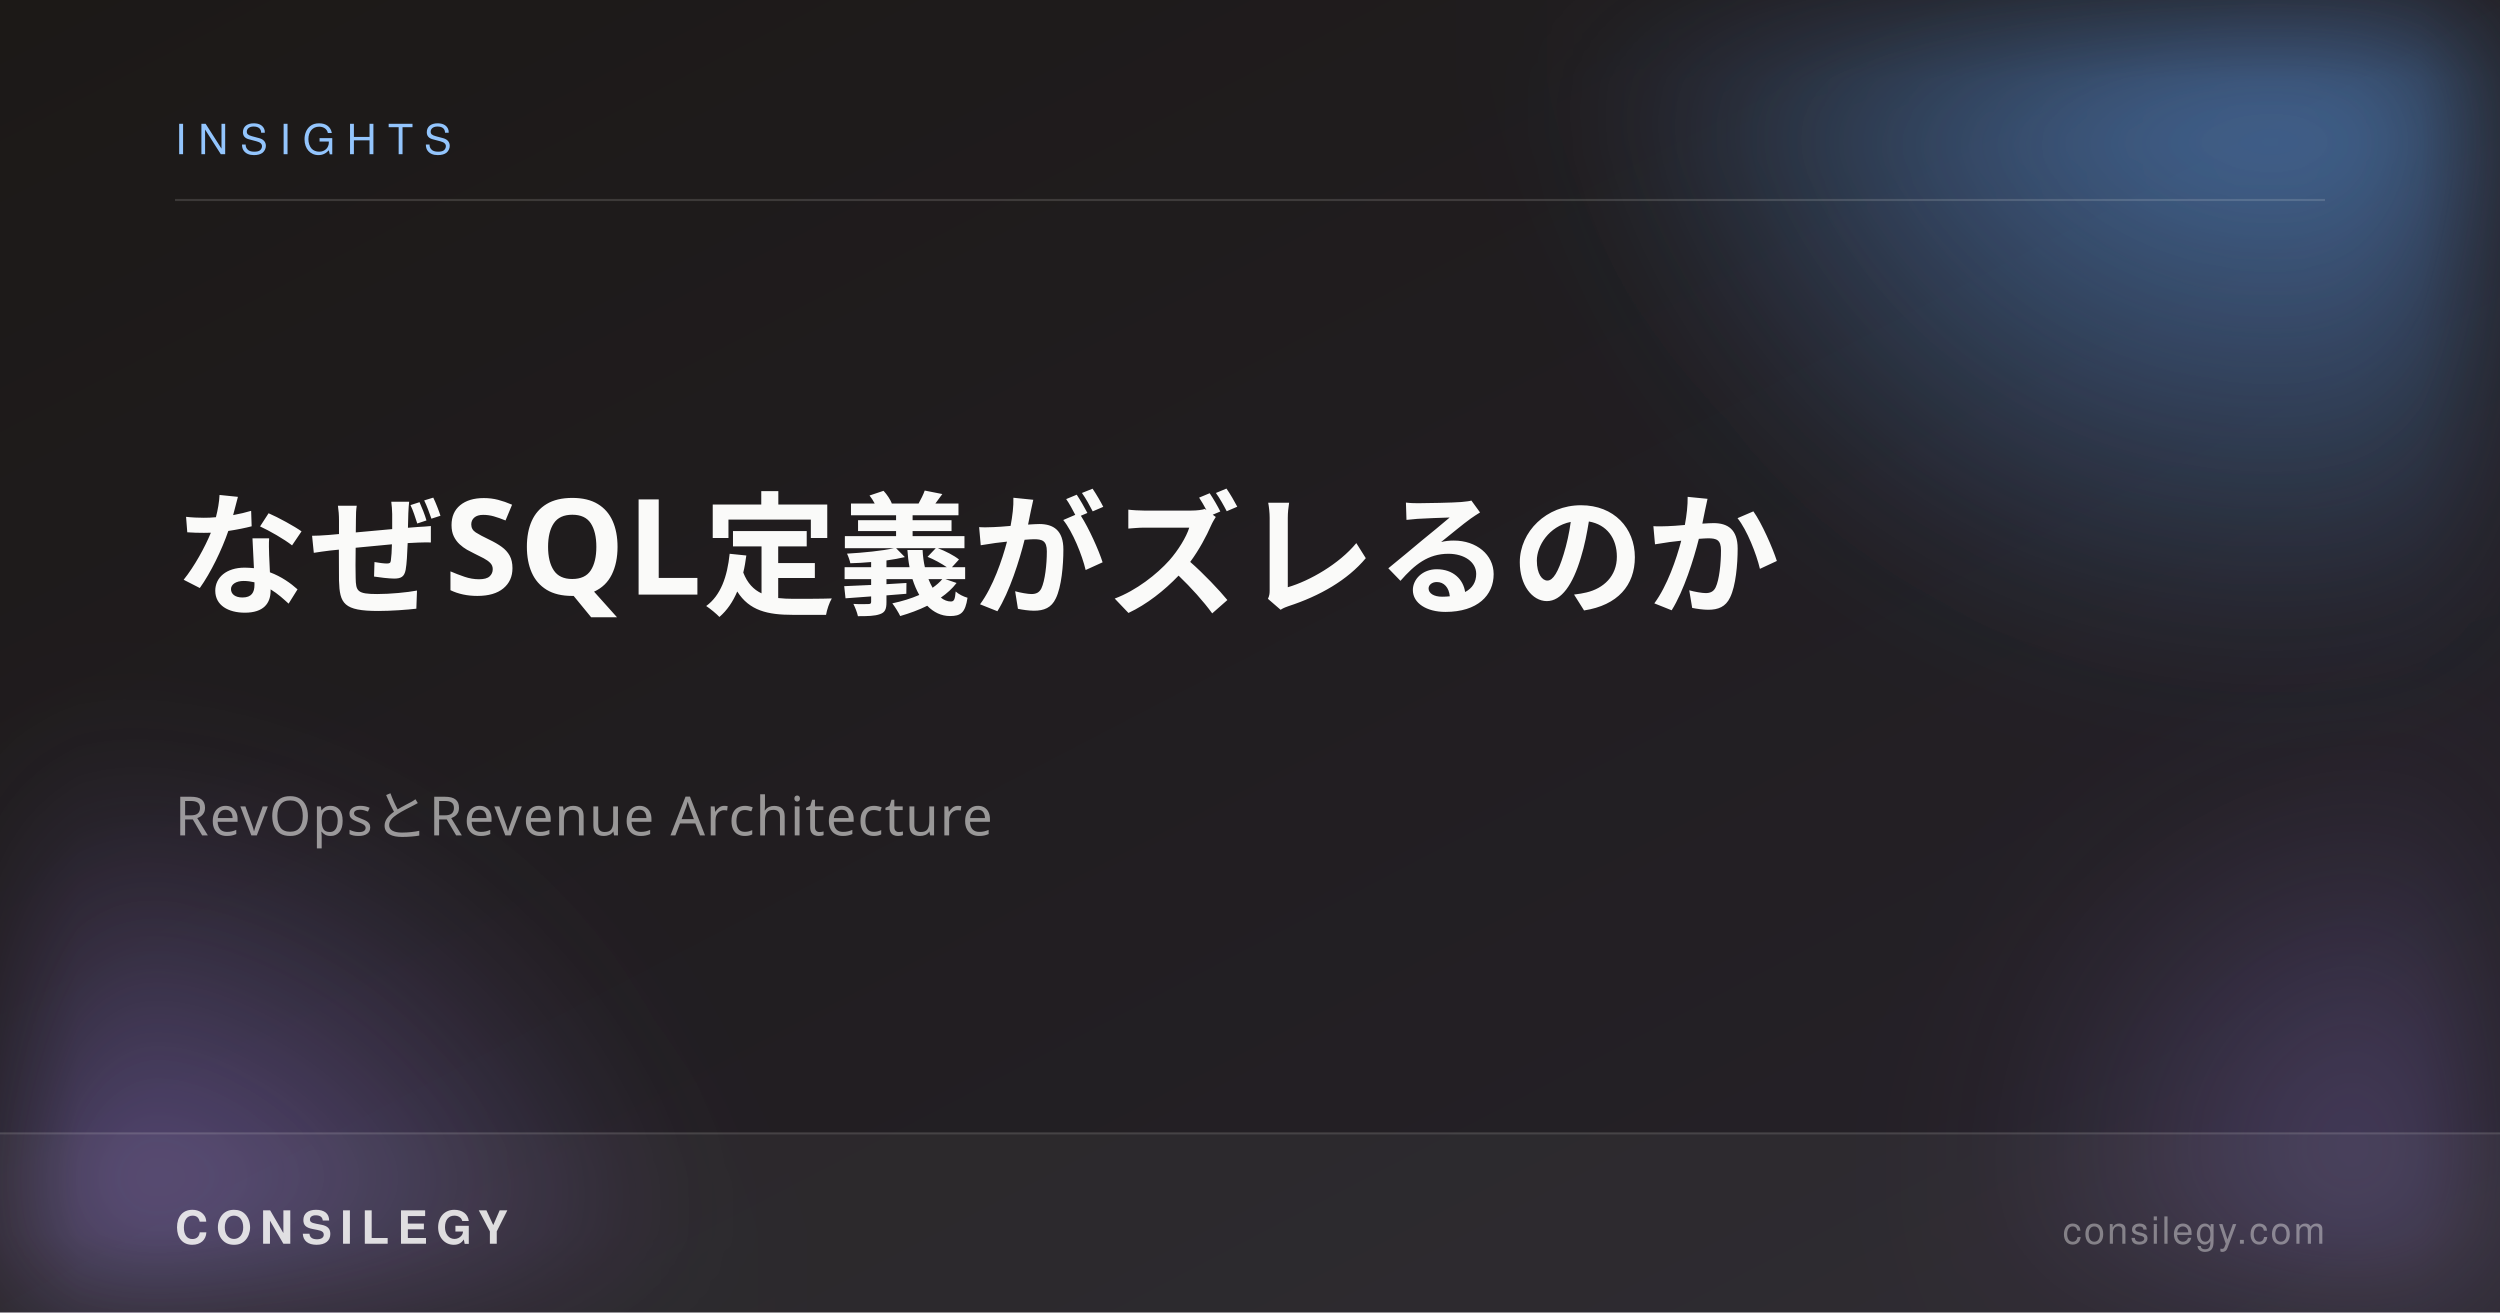
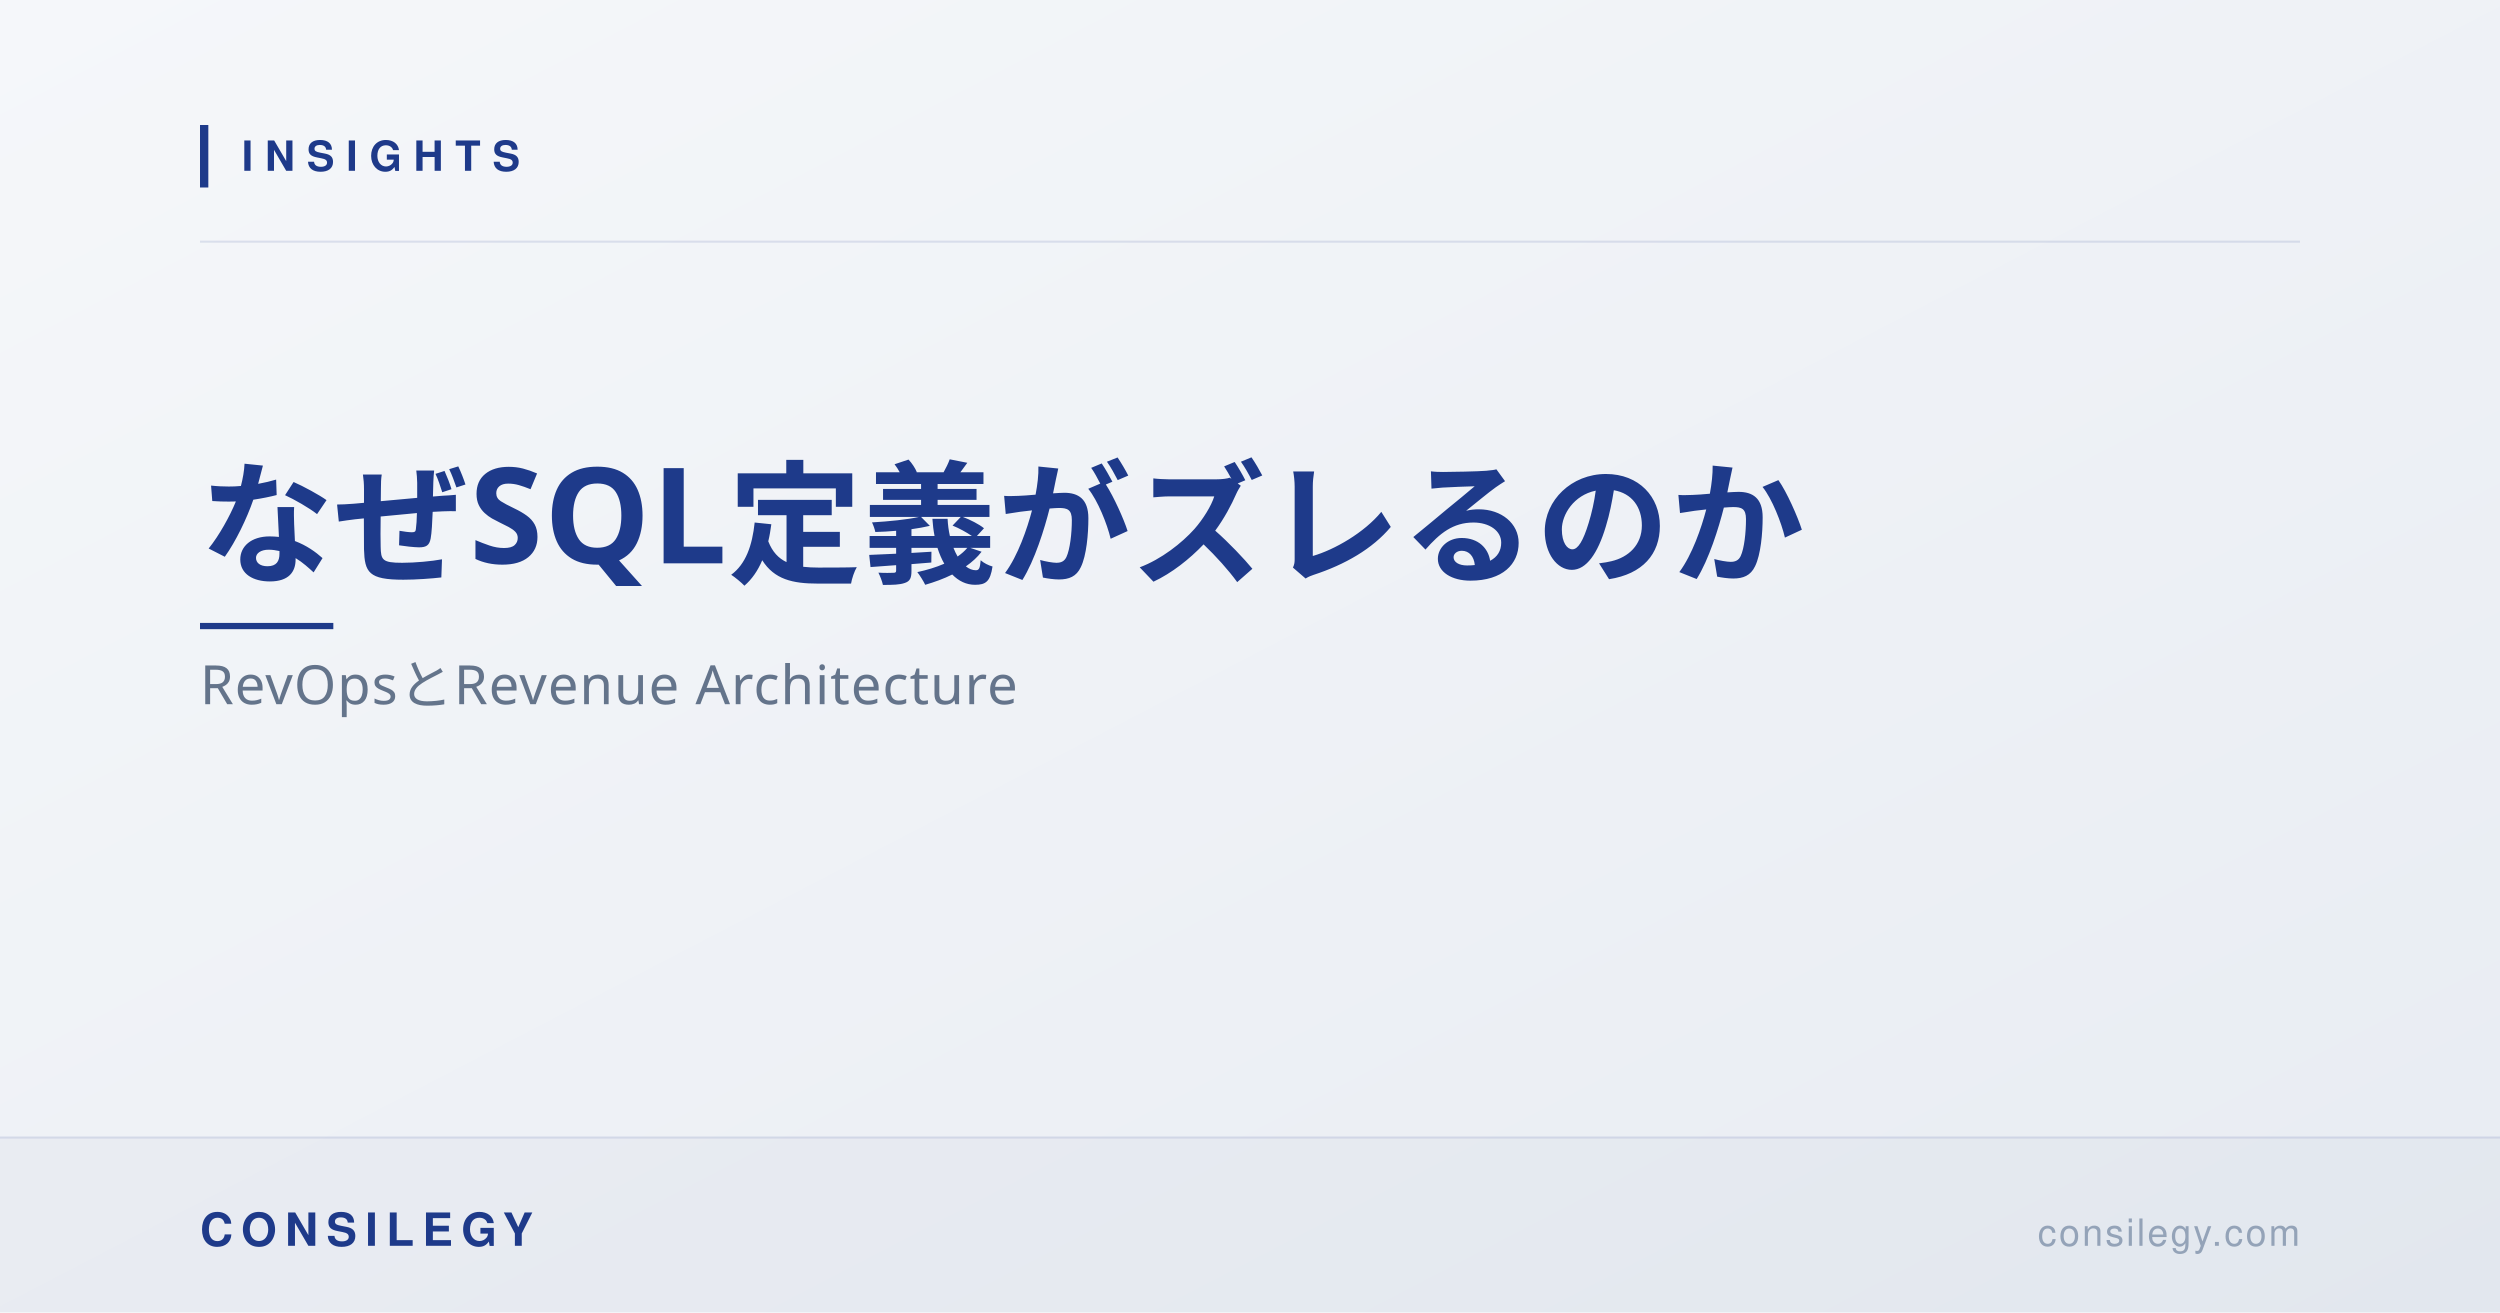
<svg xmlns="http://www.w3.org/2000/svg" viewBox="0 0 1200 630" width="1200" height="630">
  <defs>
    <linearGradient id="bg" x1="0%" y1="0%" x2="100%" y2="100%">
-       <stop offset="0%" stop-color="#1C1917" />
-       <stop offset="100%" stop-color="#26222A" />
+       <stop offset="0%" stop-color="#F5F7FA" />
+       <stop offset="100%" stop-color="#E8ECF2" />
    </linearGradient>
-     <radialGradient id="orbBlue" cx="50%" cy="50%" r="50%">
-       <stop offset="0%" stop-color="#60A5FA" stop-opacity="0.68" />
-       <stop offset="100%" stop-color="#60A5FA" stop-opacity="0" />
-     </radialGradient>
-     <radialGradient id="orbViolet" cx="50%" cy="50%" r="50%">
-       <stop offset="0%" stop-color="#A78BFA" stop-opacity="0.58" />
-       <stop offset="100%" stop-color="#A78BFA" stop-opacity="0" />
-     </radialGradient>
-     <filter id="soften" x="-50%" y="-50%" width="200%" height="200%">
-       <feGaussianBlur stdDeviation="40" />
-     </filter>
  </defs>
  <rect width="1200" height="630" fill="url(#bg)" />
-   <circle cx="1090" cy="-20" r="340" fill="url(#orbBlue)" filter="url(#soften)" />
-   <circle cx="40" cy="660" r="300" fill="url(#orbViolet)" filter="url(#soften)" />
-   <circle cx="1150" cy="560" r="200" fill="url(#orbViolet)" filter="url(#soften)" opacity="0.5" />
-   <line x1="84" y1="96" x2="1116" y2="96" stroke="#FAFAF9" stroke-opacity="0.14" stroke-width="1" />
-   <text x="84" y="74" font-family="'Helvetica Neue',Helvetica,Arial,sans-serif" font-size="20" font-weight="500" fill="#93C5FD" letter-spacing="0.28em">INSIGHTS</text>
-   <text x="84" y="290" font-family="'Hiragino Sans','Hiragino Kaku Gothic ProN',system-ui,sans-serif" font-size="64" font-weight="600" fill="#FAFAF9" letter-spacing="0.01em">なぜSQL定義がズレるのか</text>
-   <text x="84" y="401" font-family="'Hiragino Sans','Hiragino Kaku Gothic ProN',system-ui,sans-serif" font-size="26" font-weight="400" fill="#FAFAF9" fill-opacity="0.55" letter-spacing="0.02em">RevOpsとRevenue Architecture</text>
-   <rect x="0" y="544" width="1200" height="86" fill="#FAFAF9" fill-opacity="0.045" />
-   <line x1="0" y1="544" x2="1200" y2="544" stroke="#FAFAF9" stroke-opacity="0.14" stroke-width="1" />
-   <text x="84" y="597" font-family="'Helvetica Neue',Helvetica,Arial,sans-serif" font-size="22" font-weight="600" fill="#FAFAF9" fill-opacity="0.85" letter-spacing="0.18em">CONSILEGY</text>
-   <text x="1116" y="597" text-anchor="end" font-family="'Helvetica Neue',Helvetica,Arial,sans-serif" font-size="18" font-weight="400" fill="#FAFAF9" fill-opacity="0.4" letter-spacing="0.06em">consilegy.com</text>
+   <rect x="96" y="60" width="4" height="30" fill="#1E3A8A" />
+   <text x="116" y="82" font-family="'Helvetica Neue',Helvetica,Arial,sans-serif" font-size="20" font-weight="600" fill="#1E3A8A" letter-spacing="0.28em">INSIGHTS</text>
+   <line x1="96" y1="116" x2="1104" y2="116" stroke="#1E3A8A" stroke-opacity="0.12" stroke-width="1" />
+   <text x="96" y="275" font-family="'Hiragino Sans','Hiragino Kaku Gothic ProN',system-ui,sans-serif" font-size="64" font-weight="600" fill="#1E3A8A" letter-spacing="0.01em">なぜSQL定義がズレるのか</text>
+   <rect x="96" y="299" width="64" height="3" fill="#1E3A8A" />
+   <text x="96" y="338" font-family="'Hiragino Sans','Hiragino Kaku Gothic ProN',system-ui,sans-serif" font-size="26" font-weight="400" fill="#64748B" letter-spacing="0.02em">RevOpsとRevenue Architecture</text>
+   <rect x="0" y="546" width="1200" height="84" fill="#1E3A8A" fill-opacity="0.035" />
+   <line x1="0" y1="546" x2="1200" y2="546" stroke="#1E3A8A" stroke-opacity="0.12" stroke-width="1" />
+   <text x="96" y="598" font-family="'Helvetica Neue',Helvetica,Arial,sans-serif" font-size="22" font-weight="600" fill="#1E3A8A" letter-spacing="0.18em">CONSILEGY</text>
+   <text x="1104" y="598" text-anchor="end" font-family="'Helvetica Neue',Helvetica,Arial,sans-serif" font-size="18" font-weight="400" fill="#94A3B8" letter-spacing="0.06em">consilegy.com</text>
</svg>
